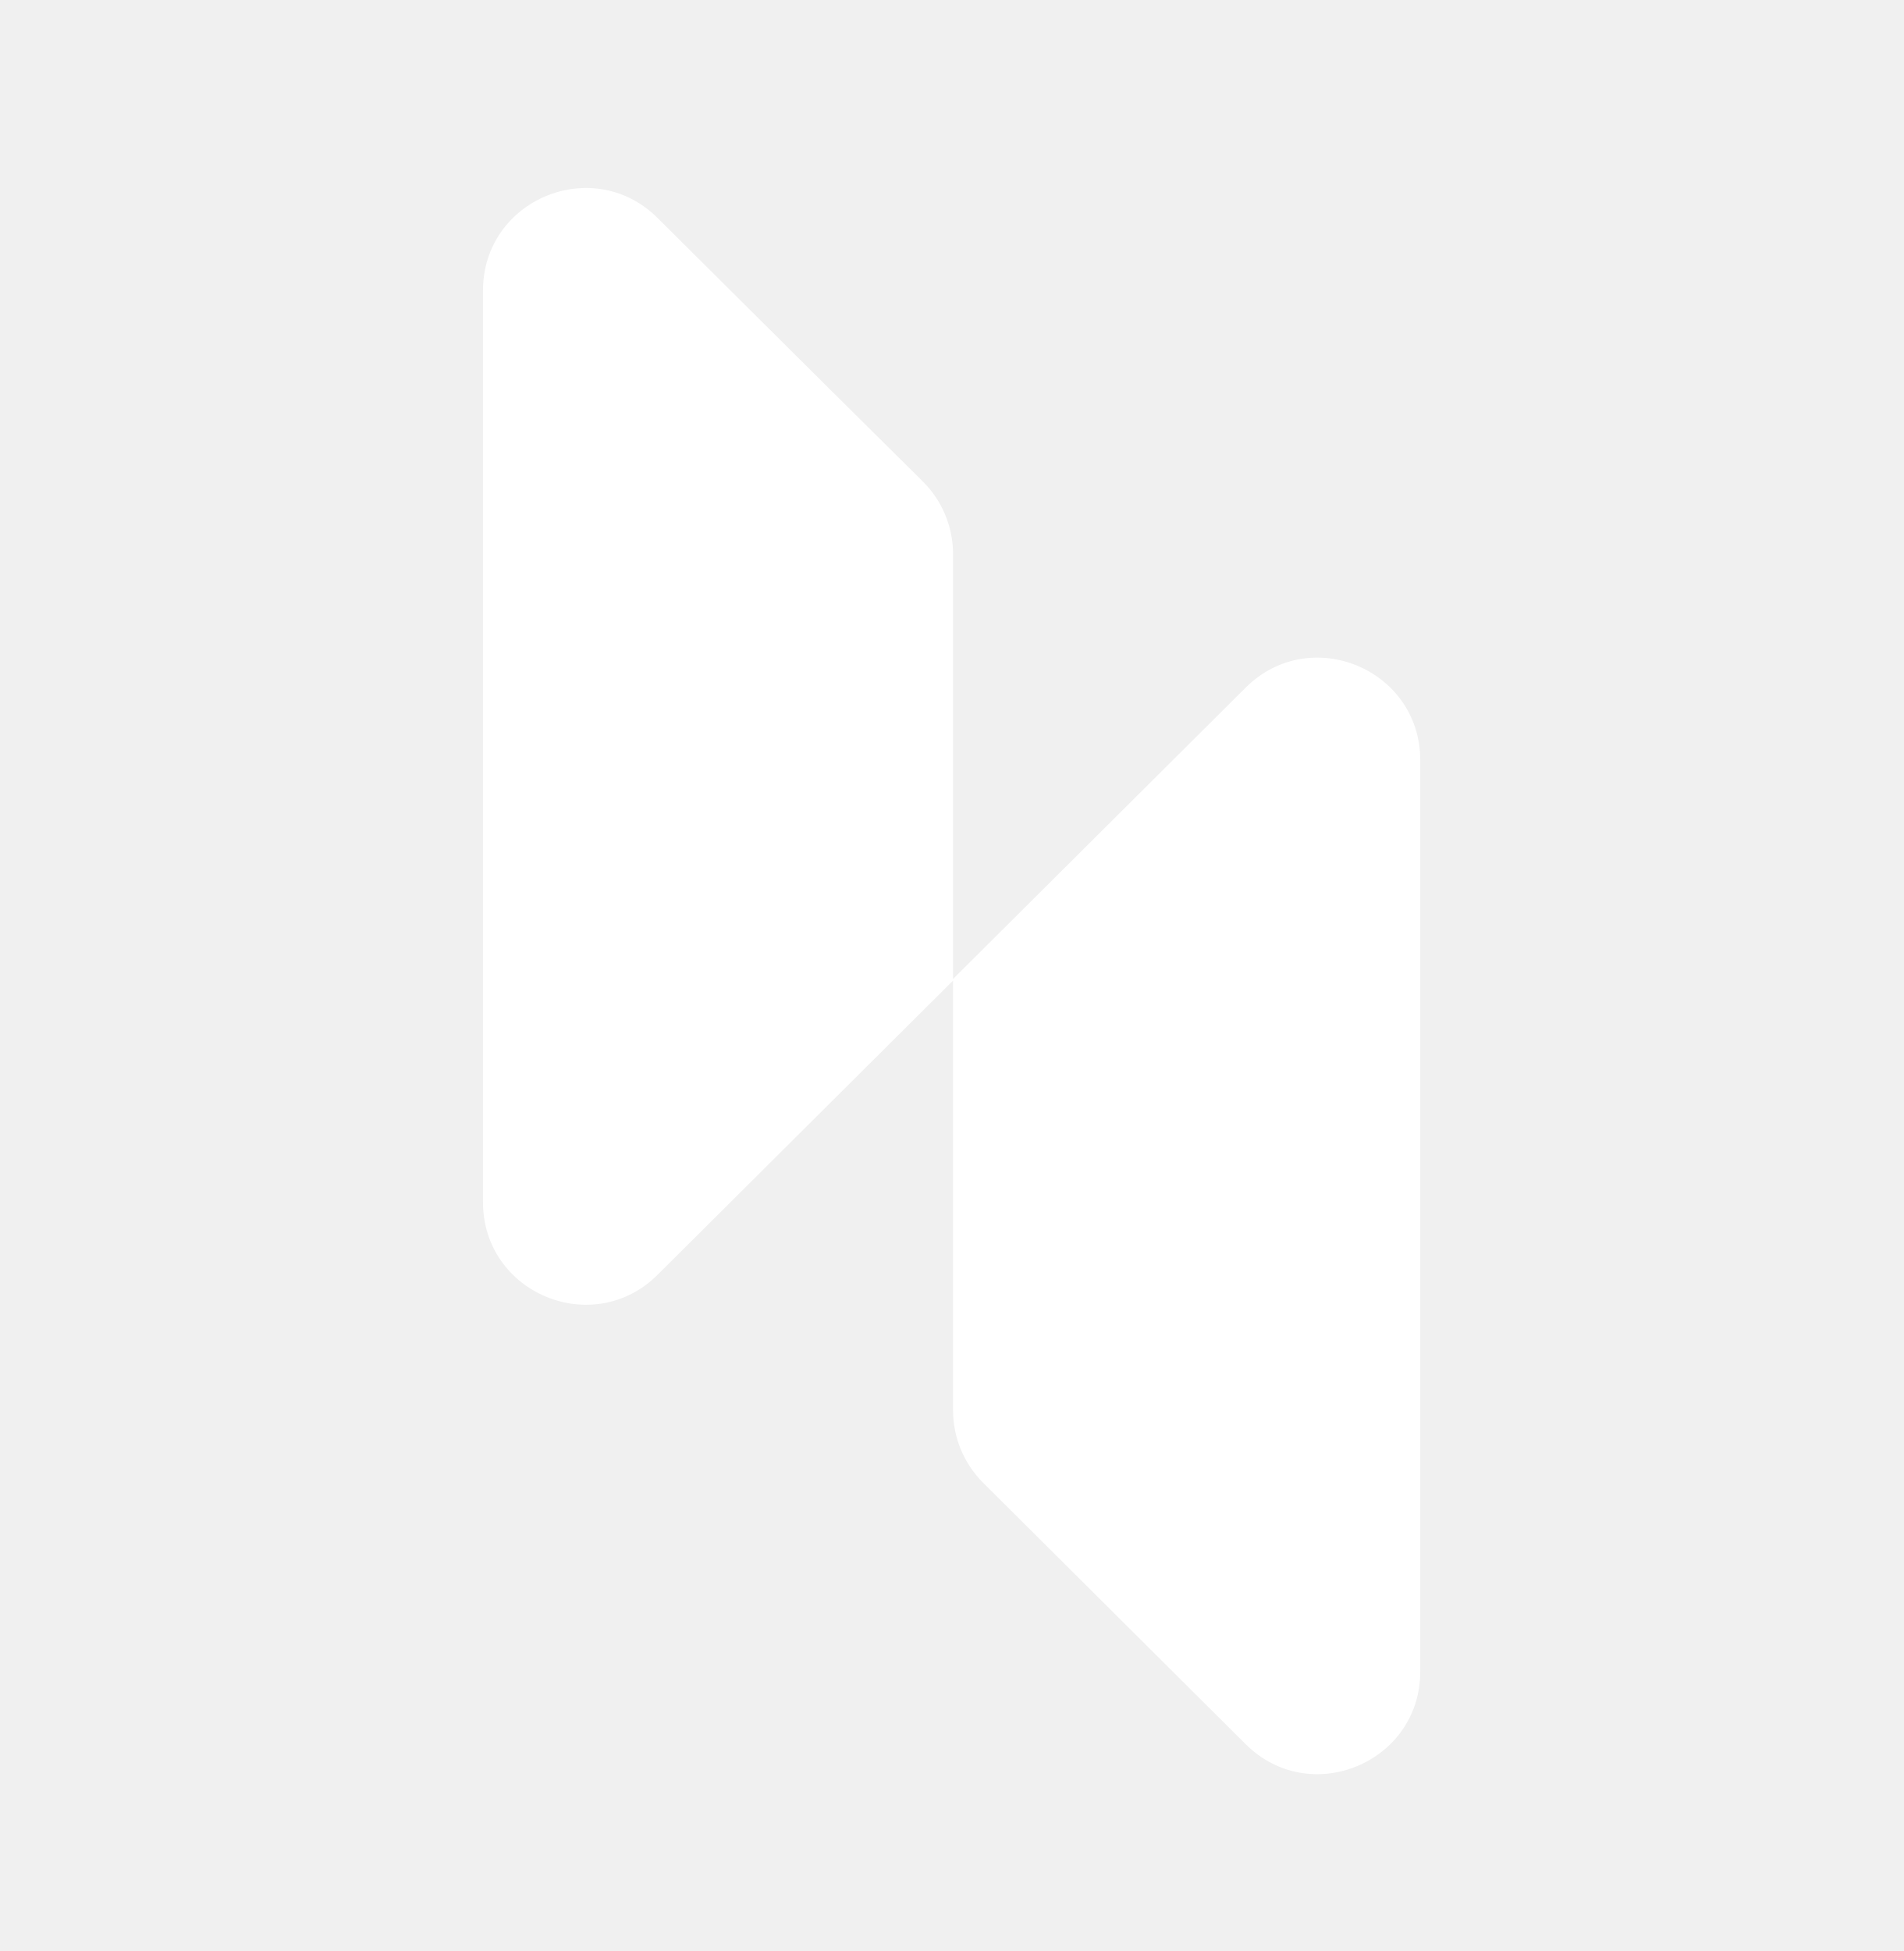
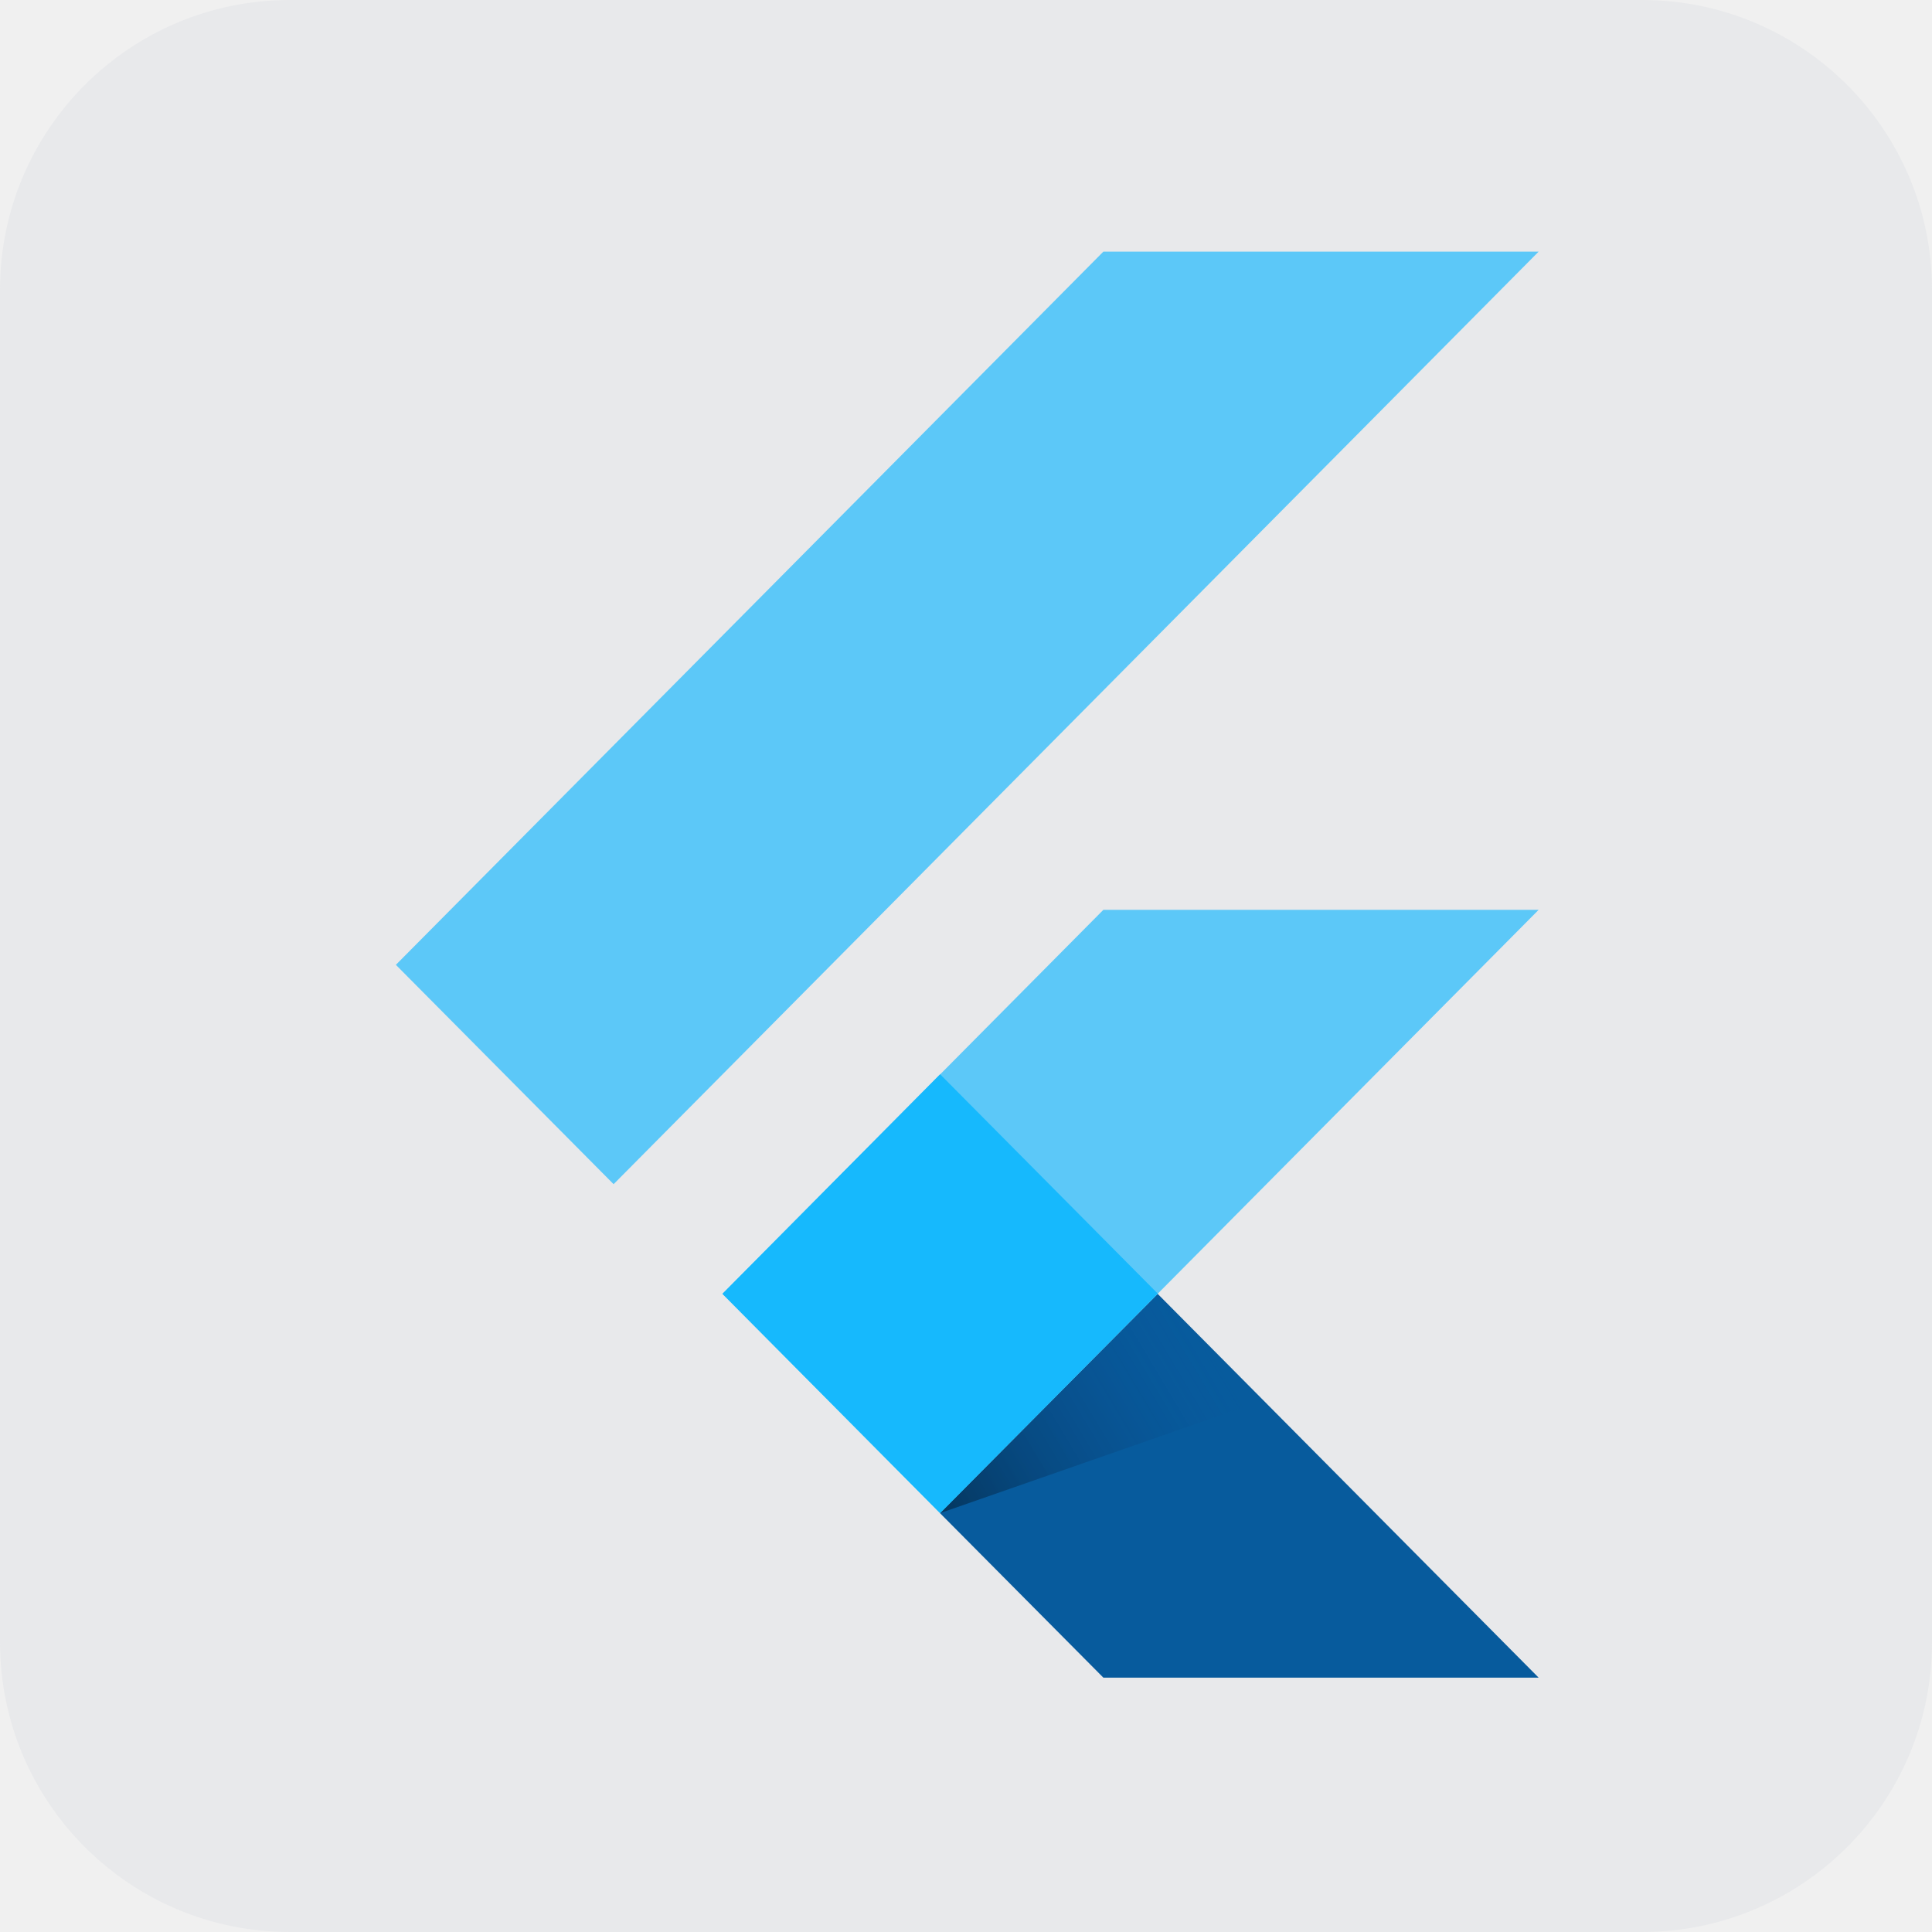
- <svg xmlns="http://www.w3.org/2000/svg" width="40" height="41" viewBox="0 0 40 41" fill="none">
-   <path fill-rule="evenodd" clip-rule="evenodd" d="M20.03 20.607L20.03 15.688L20.03 11.644C20.03 11.07 19.801 10.52 19.393 10.116L17.571 8.31L13.82 4.581C12.463 3.231 10.151 4.192 10.151 6.107L10.151 25.263C10.151 27.178 12.464 28.14 13.822 26.788L20.03 20.607ZM20.03 20.607L20.03 25.552L20.03 29.636C20.03 30.209 20.258 30.758 20.664 31.162L26.179 36.653C27.536 38.004 29.849 37.042 29.849 35.127V15.976C29.849 14.061 27.536 13.1 26.179 14.451L20.03 20.573L20.03 20.607Z" fill="white" />
+ <svg xmlns="http://www.w3.org/2000/svg" aria-label="Flutter" role="img" viewBox="0 0 512 512">
+   <rect width="512" height="512" rx="15%" fill="#e8e9eb" />
+   <defs>
+     <linearGradient id="f" x1="249" x2="321" y1="401" y2="358" gradientUnits="userSpaceOnUse">
+       <stop stop-opacity=".4" />
+       <stop stop-color="#124793" stop-opacity="0" offset="1" />
+     </linearGradient>
+   </defs>
+   <g fill="#5cc8f8">
+     <path d="M191.45,342.89,249.11,401,407.75,241.12H292.4Z" />
+     <path d="M292.4,66.69H407.75L162.61,313.82l-57.7-58.13Z" />
+   </g>
+   <path fill="#075b9d" d="M249.11,401l43.29,43.59H407.75L306.8,342.89Z" />
+   <path d="M334.67,371.16,306.8,342.89,249.11,401Z" fill="url(#f)" />
+   <path d="M191.45,342.87l57.69-58.18,57.7,58.15L249.14,401Z" fill="#16b9fd" />
</svg>
